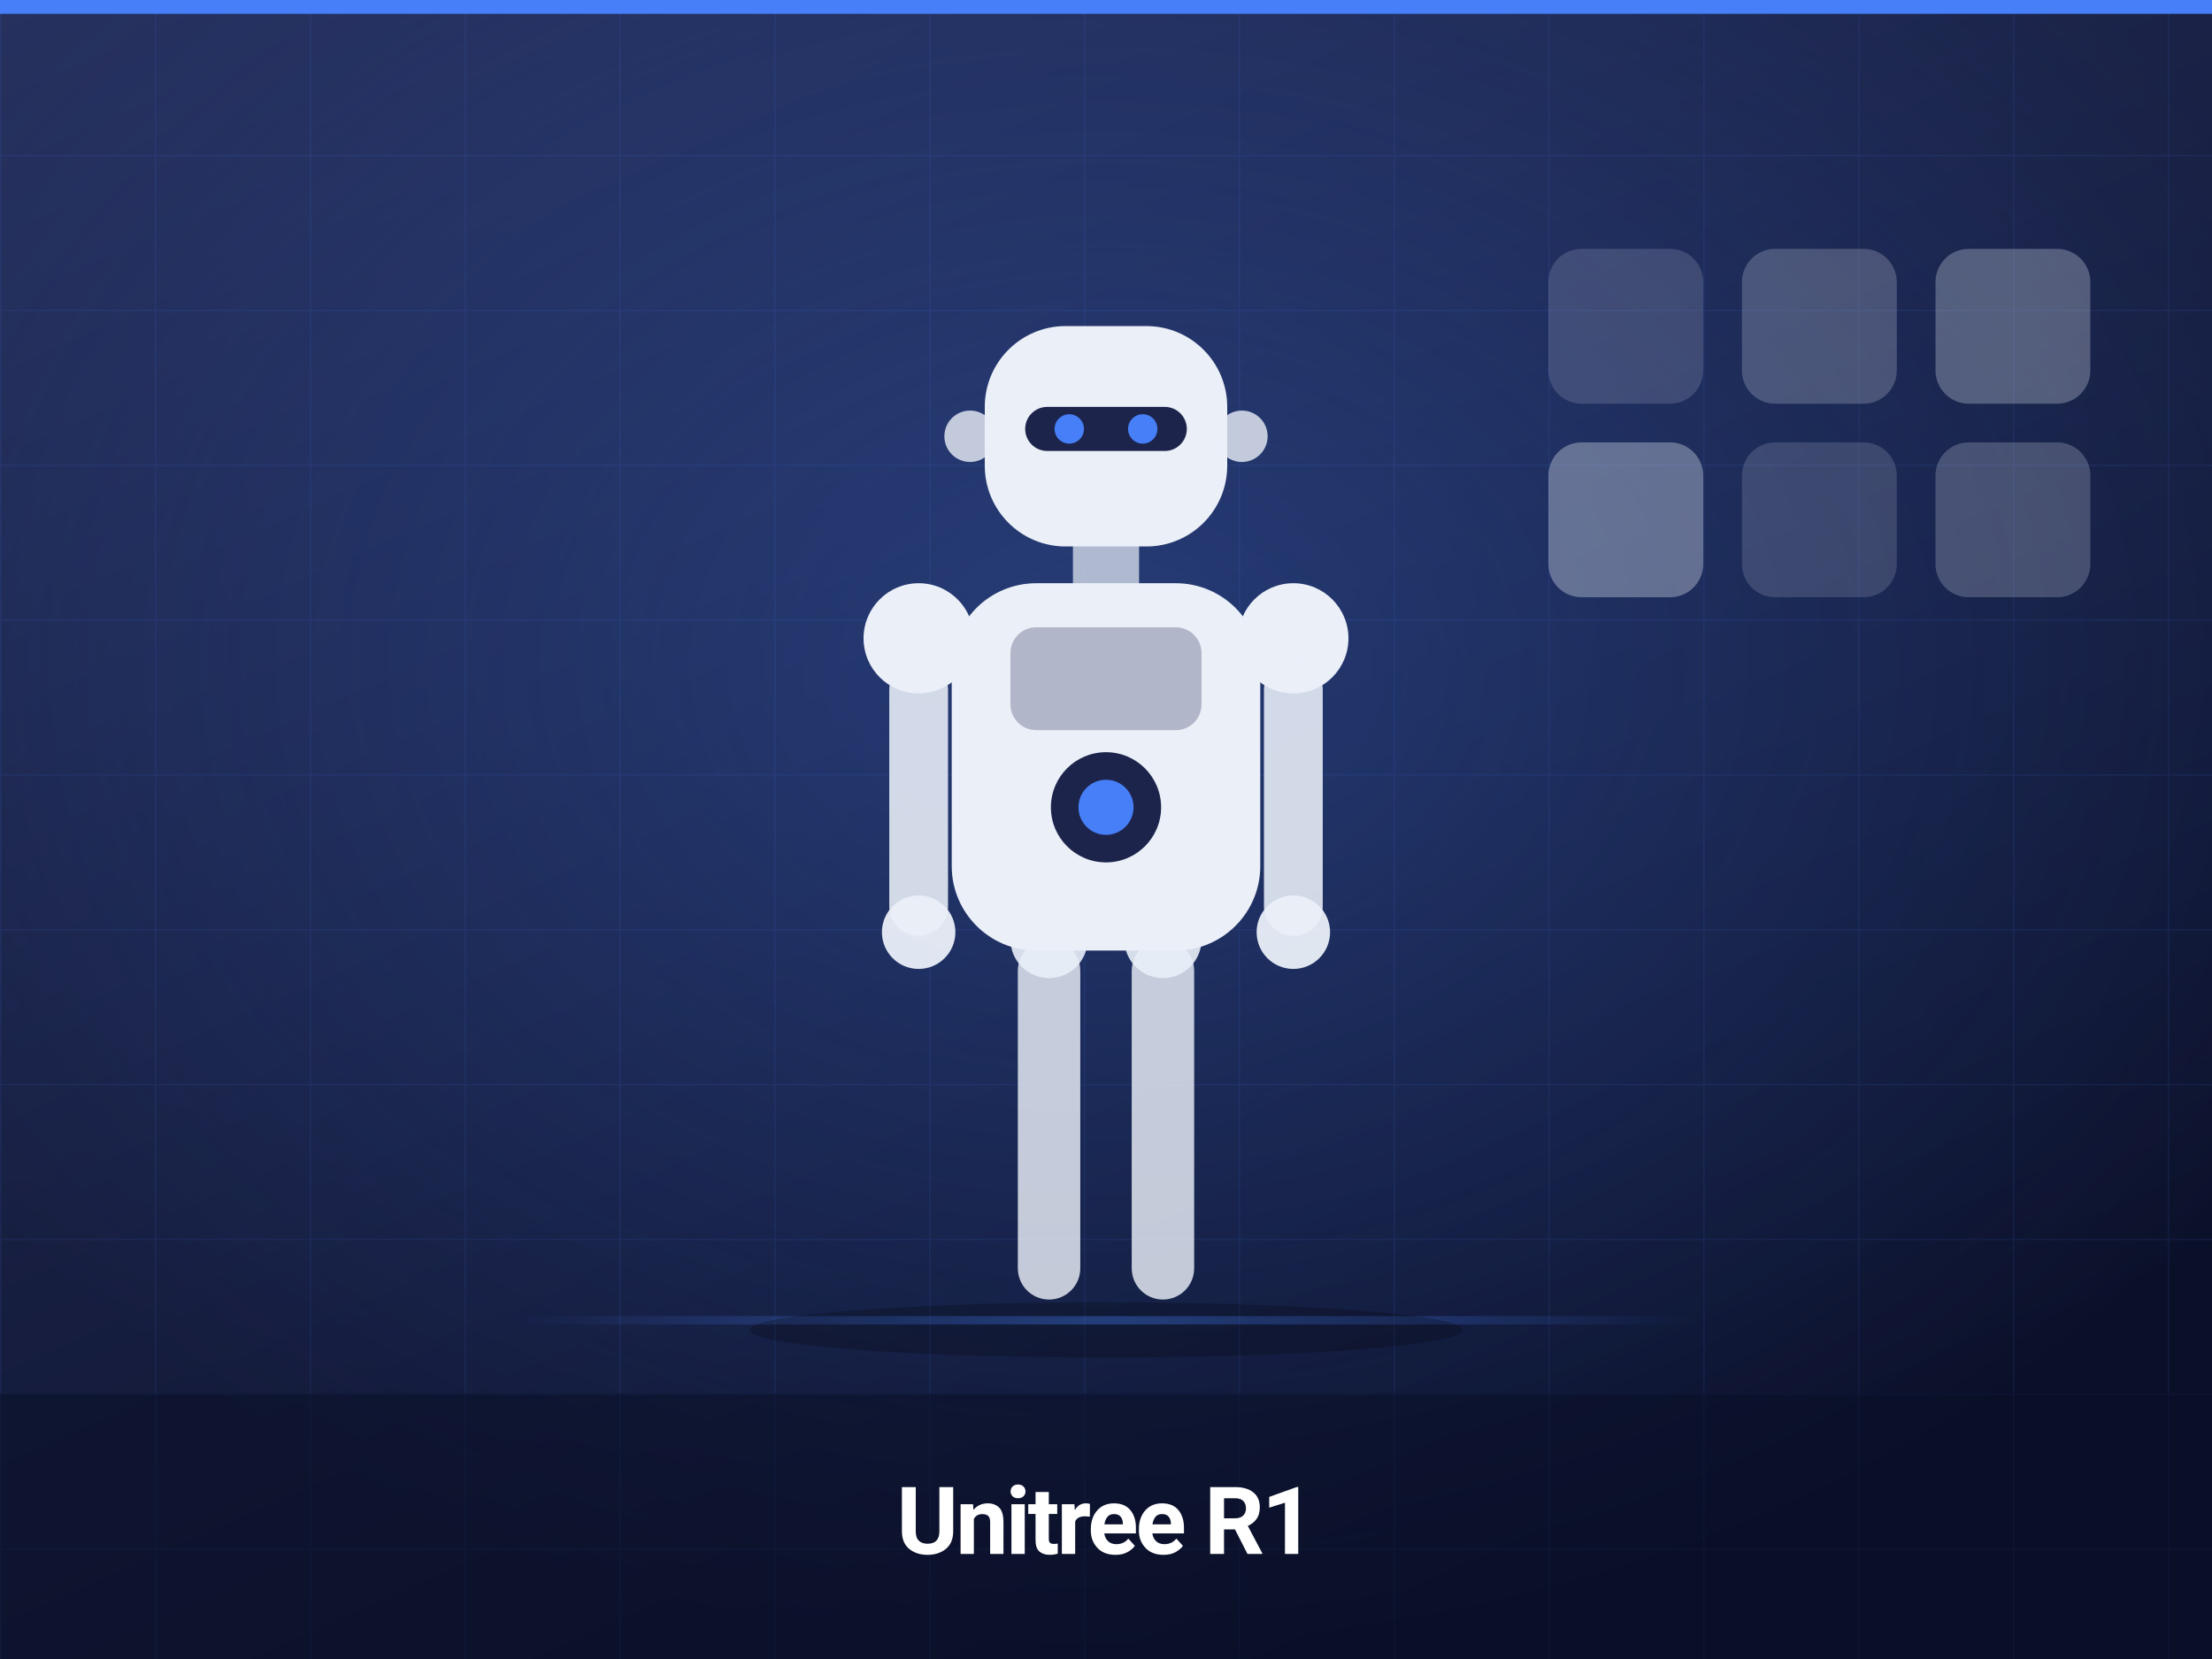
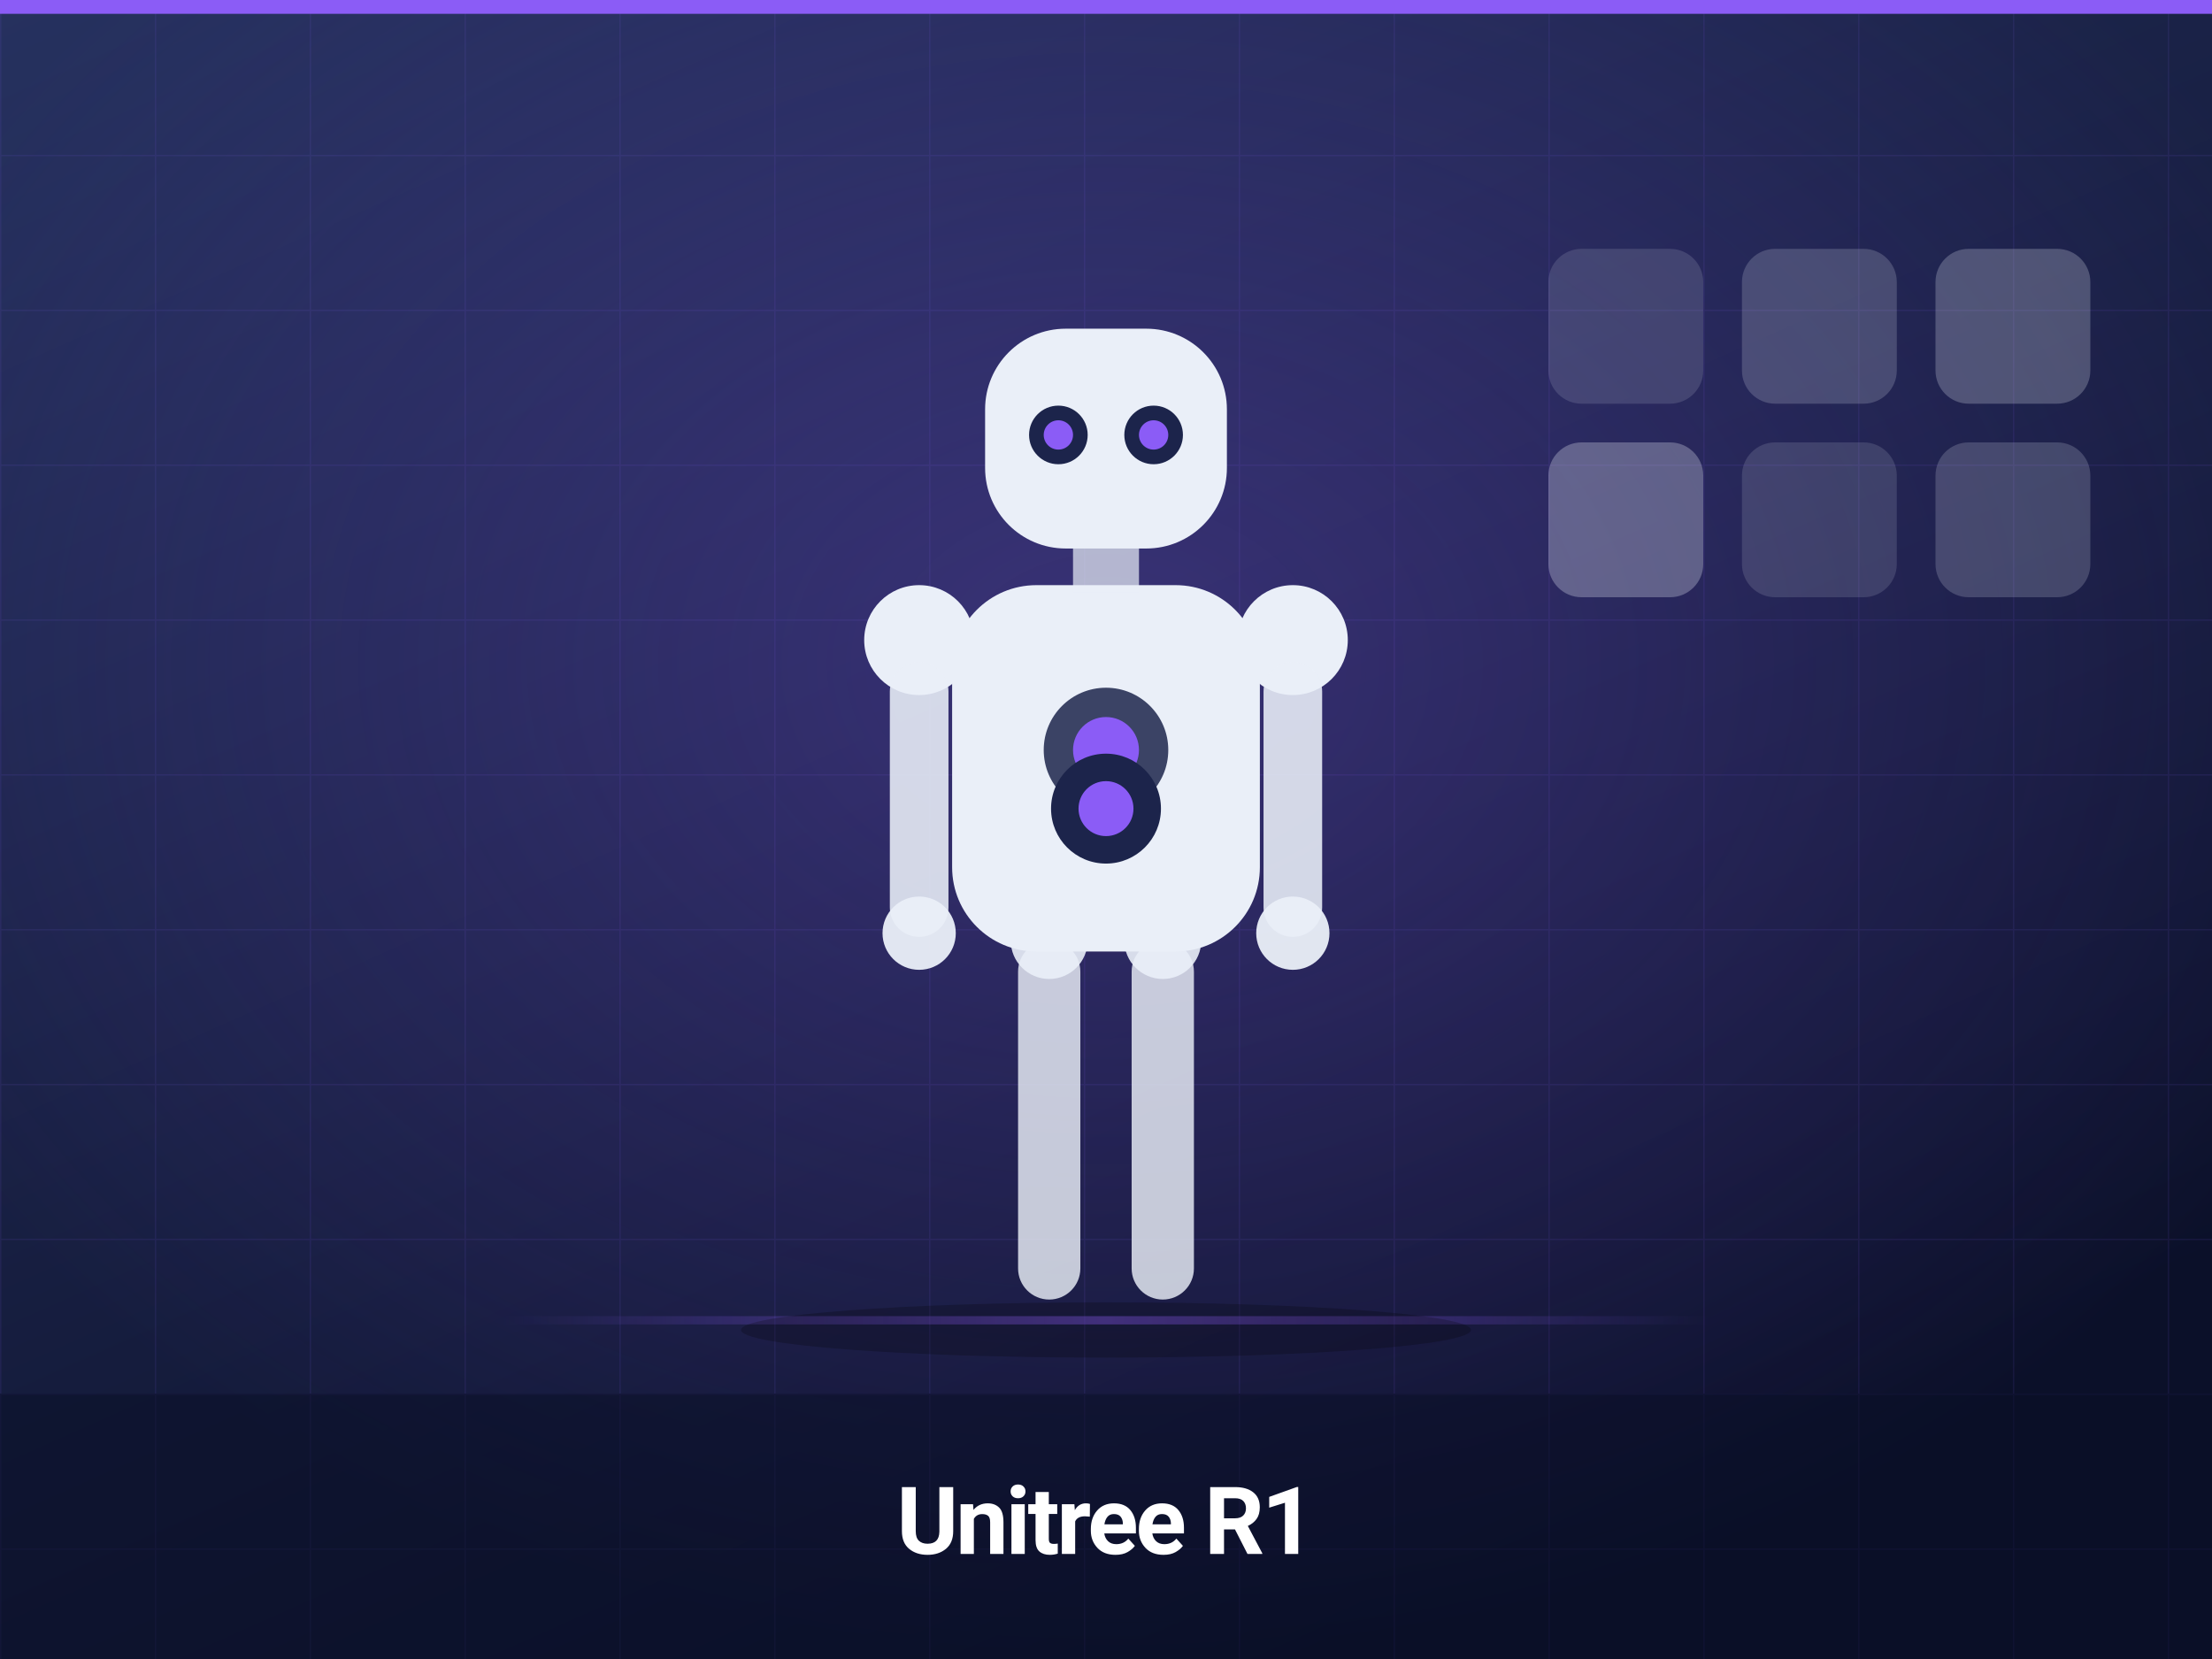
<svg xmlns="http://www.w3.org/2000/svg" viewBox="0 0 800 600" width="800" height="600">
  <defs>
    <linearGradient id="f" x1="0" y1="0" x2=".6" y2="1">
      <stop offset="0" stop-color="#26315f" />
      <stop offset="1" stop-color="#0b1029" />
    </linearGradient>
    <radialGradient id="halo" cx="50%" cy="40%" r="60%">
-       <stop offset="0" stop-color="#467ff7" stop-opacity=".28" />
-       <stop offset="1" stop-color="#467ff7" stop-opacity="0" />
+       <stop offset="0" stop-color="#8b5cf6" stop-opacity=".28" />
+       <stop offset="1" stop-color="#8b5cf6" stop-opacity="0" />
    </radialGradient>
    <pattern id="rej" width="56" height="56" patternUnits="userSpaceOnUse">
-       <path d="M56 0H0V56" fill="none" stroke="#467ff7" stroke-opacity=".10" />
+       <path d="M56 0H0V56" fill="none" stroke="#8b5cf6" stroke-opacity=".10" />
    </pattern>
    <linearGradient id="suelo" x1="0" y1="0" x2="1" y2="0">
-       <stop offset="0" stop-color="#467ff7" stop-opacity="0" />
-       <stop offset=".5" stop-color="#467ff7" stop-opacity=".5" />
-       <stop offset="1" stop-color="#467ff7" stop-opacity="0" />
+       <stop offset="0" stop-color="#8b5cf6" stop-opacity="0" />
+       <stop offset=".5" stop-color="#8b5cf6" stop-opacity=".5" />
+       <stop offset="1" stop-color="#8b5cf6" stop-opacity="0" />
    </linearGradient>
  </defs>
  <rect width="800" height="600" fill="url(#f)" />
  <rect width="800" height="600" fill="url(#rej)" />
  <rect width="800" height="600" fill="url(#halo)" />
-   <rect x="0" y="0" width="800" height="5" fill="#467ff7" />
-   <rect x="560" y="90" width="56" height="56" rx="12" fill="#eaeff8" opacity="0.16" />
-   <rect x="630" y="90" width="56" height="56" rx="12" fill="#eaeff8" opacity="0.22" />
-   <rect x="700" y="90" width="56" height="56" rx="12" fill="#eaeff8" opacity="0.28" />
-   <rect x="560" y="160" width="56" height="56" rx="12" fill="#eaeff8" opacity="0.34" />
-   <rect x="630" y="160" width="56" height="56" rx="12" fill="#eaeff8" opacity="0.16" />
-   <rect x="700" y="160" width="56" height="56" rx="12" fill="#eaeff8" opacity="0.22" />
-   <rect x="185.0" y="476" width="430" height="3" fill="url(#suelo)" />
-   <ellipse cx="400" cy="481" rx="129.0" ry="10" fill="#000" opacity=".22" />
+   <rect x="0" y="0" width="800" height="5" fill="#8b5cf6" />
+   <rect x="560" y="90" width="56" height="56" rx="12" fill="#eaeff8" opacity="0.14" />
+   <rect x="630" y="90" width="56" height="56" rx="12" fill="#eaeff8" opacity="0.19" />
+   <rect x="700" y="90" width="56" height="56" rx="12" fill="#eaeff8" opacity="0.24" />
+   <rect x="560" y="160" width="56" height="56" rx="12" fill="#eaeff8" opacity="0.29" />
+   <rect x="630" y="160" width="56" height="56" rx="12" fill="#eaeff8" opacity="0.14" />
+   <rect x="700" y="160" width="56" height="56" rx="12" fill="#eaeff8" opacity="0.19" />
+   <rect x="180.0" y="476" width="440" height="3" fill="url(#suelo)" />
+   <ellipse cx="400" cy="481" rx="132.0" ry="10" fill="#000" opacity=".22" />
  <g opacity="1.0">
-     <rect x="368.114" y="339.8" width="22.586" height="130.2" rx="11.293" fill="#eaeff8" opacity=".82" />
-     <circle cx="379.407" cy="339.8" r="13.95" fill="#eaeff8" opacity=".9" />
-     <rect x="409.3" y="339.8" width="22.586" height="130.2" rx="11.293" fill="#eaeff8" opacity=".82" />
-     <circle cx="420.593" cy="339.8" r="13.95" fill="#eaeff8" opacity=".9" />
-     <rect x="344.2" y="210.929" width="111.6" height="132.857" rx="30.557" fill="#eaeff8" />
-     <rect x="365.457" y="226.871" width="69.086" height="37.2" rx="9.3" fill="#1c244b" opacity=".28" />
-     <circle cx="400" cy="291.971" r="19.929" fill="#1c244b" />
-     <circle cx="400" cy="291.971" r="9.964" fill="#467ff7" />
-     <circle cx="332.243" cy="230.857" r="19.929" fill="#eaeff8" />
-     <rect x="321.614" y="238.829" width="21.257" height="99.643" rx="10.629" fill="#eaeff8" opacity=".88" />
-     <circle cx="332.243" cy="337.143" r="13.286" fill="#eaeff8" opacity=".95" />
-     <circle cx="467.757" cy="230.857" r="19.929" fill="#eaeff8" />
-     <rect x="457.129" y="238.829" width="21.257" height="99.643" rx="10.629" fill="#eaeff8" opacity=".88" />
-     <circle cx="467.757" cy="337.143" r="13.286" fill="#eaeff8" opacity=".95" />
-     <rect x="388.043" y="194.986" width="23.914" height="18.6" fill="#eaeff8" opacity=".7" />
-     <rect x="356.157" y="117.929" width="87.686" height="79.714" rx="29.229" fill="#eaeff8" />
-     <rect x="370.771" y="147.157" width="58.457" height="15.943" rx="7.971" fill="#1c244b" />
-     <circle cx="386.714" cy="155.129" r="5.314" fill="#467ff7" />
-     <circle cx="413.286" cy="155.129" r="5.314" fill="#467ff7" />
-     <circle cx="350.843" cy="157.786" r="9.3" fill="#eaeff8" opacity=".8" />
-     <circle cx="449.157" cy="157.786" r="9.3" fill="#eaeff8" opacity=".8" />
+     <rect x="368.2" y="340.15" width="22.525" height="129.85" rx="11.262" fill="#eaeff8" opacity=".82" />
+     <circle cx="379.462" cy="340.15" r="13.912" fill="#eaeff8" opacity=".9" />
+     <rect x="409.275" y="340.15" width="22.525" height="129.85" rx="11.262" fill="#eaeff8" opacity=".82" />
+     <circle cx="420.538" cy="340.15" r="13.912" fill="#eaeff8" opacity=".9" />
+     <rect x="344.35" y="211.625" width="111.3" height="132.5" rx="30.475" fill="#eaeff8" />
+     <circle cx="400" cy="271.25" r="22.525" fill="#1c244b" opacity=".85" />
+     <circle cx="400" cy="271.25" r="11.925" fill="#8b5cf6" />
+     <circle cx="400" cy="292.45" r="19.875" fill="#1c244b" />
+     <circle cx="400" cy="292.45" r="9.938" fill="#8b5cf6" />
+     <circle cx="332.425" cy="231.5" r="19.875" fill="#eaeff8" />
+     <rect x="321.825" y="239.45" width="21.2" height="99.375" rx="10.6" fill="#eaeff8" opacity=".88" />
+     <circle cx="332.425" cy="337.5" r="13.25" fill="#eaeff8" opacity=".95" />
+     <circle cx="467.575" cy="231.5" r="19.875" fill="#eaeff8" />
+     <rect x="456.975" y="239.45" width="21.2" height="99.375" rx="10.6" fill="#eaeff8" opacity=".88" />
+     <circle cx="467.575" cy="337.5" r="13.25" fill="#eaeff8" opacity=".95" />
+     <rect x="388.075" y="195.725" width="23.85" height="18.55" fill="#eaeff8" opacity=".7" />
+     <rect x="356.275" y="118.875" width="87.45" height="79.5" rx="29.15" fill="#eaeff8" />
+     <circle cx="382.775" cy="157.3" r="10.6" fill="#1c244b" />
+     <circle cx="382.775" cy="157.3" r="5.3" fill="#8b5cf6" />
+     <circle cx="417.225" cy="157.3" r="10.6" fill="#1c244b" />
+     <circle cx="417.225" cy="157.3" r="5.3" fill="#8b5cf6" />
  </g>
  <rect x="0" y="504" width="800" height="96" fill="#0a0f26" opacity=".55" />
  <text x="400.0" y="562" text-anchor="middle" font-family="system-ui,-apple-system,Segoe UI,Roboto,Helvetica,Arial,sans-serif" font-size="34" font-weight="700" fill="#ffffff" letter-spacing="-1">Unitree R1</text>
</svg>
